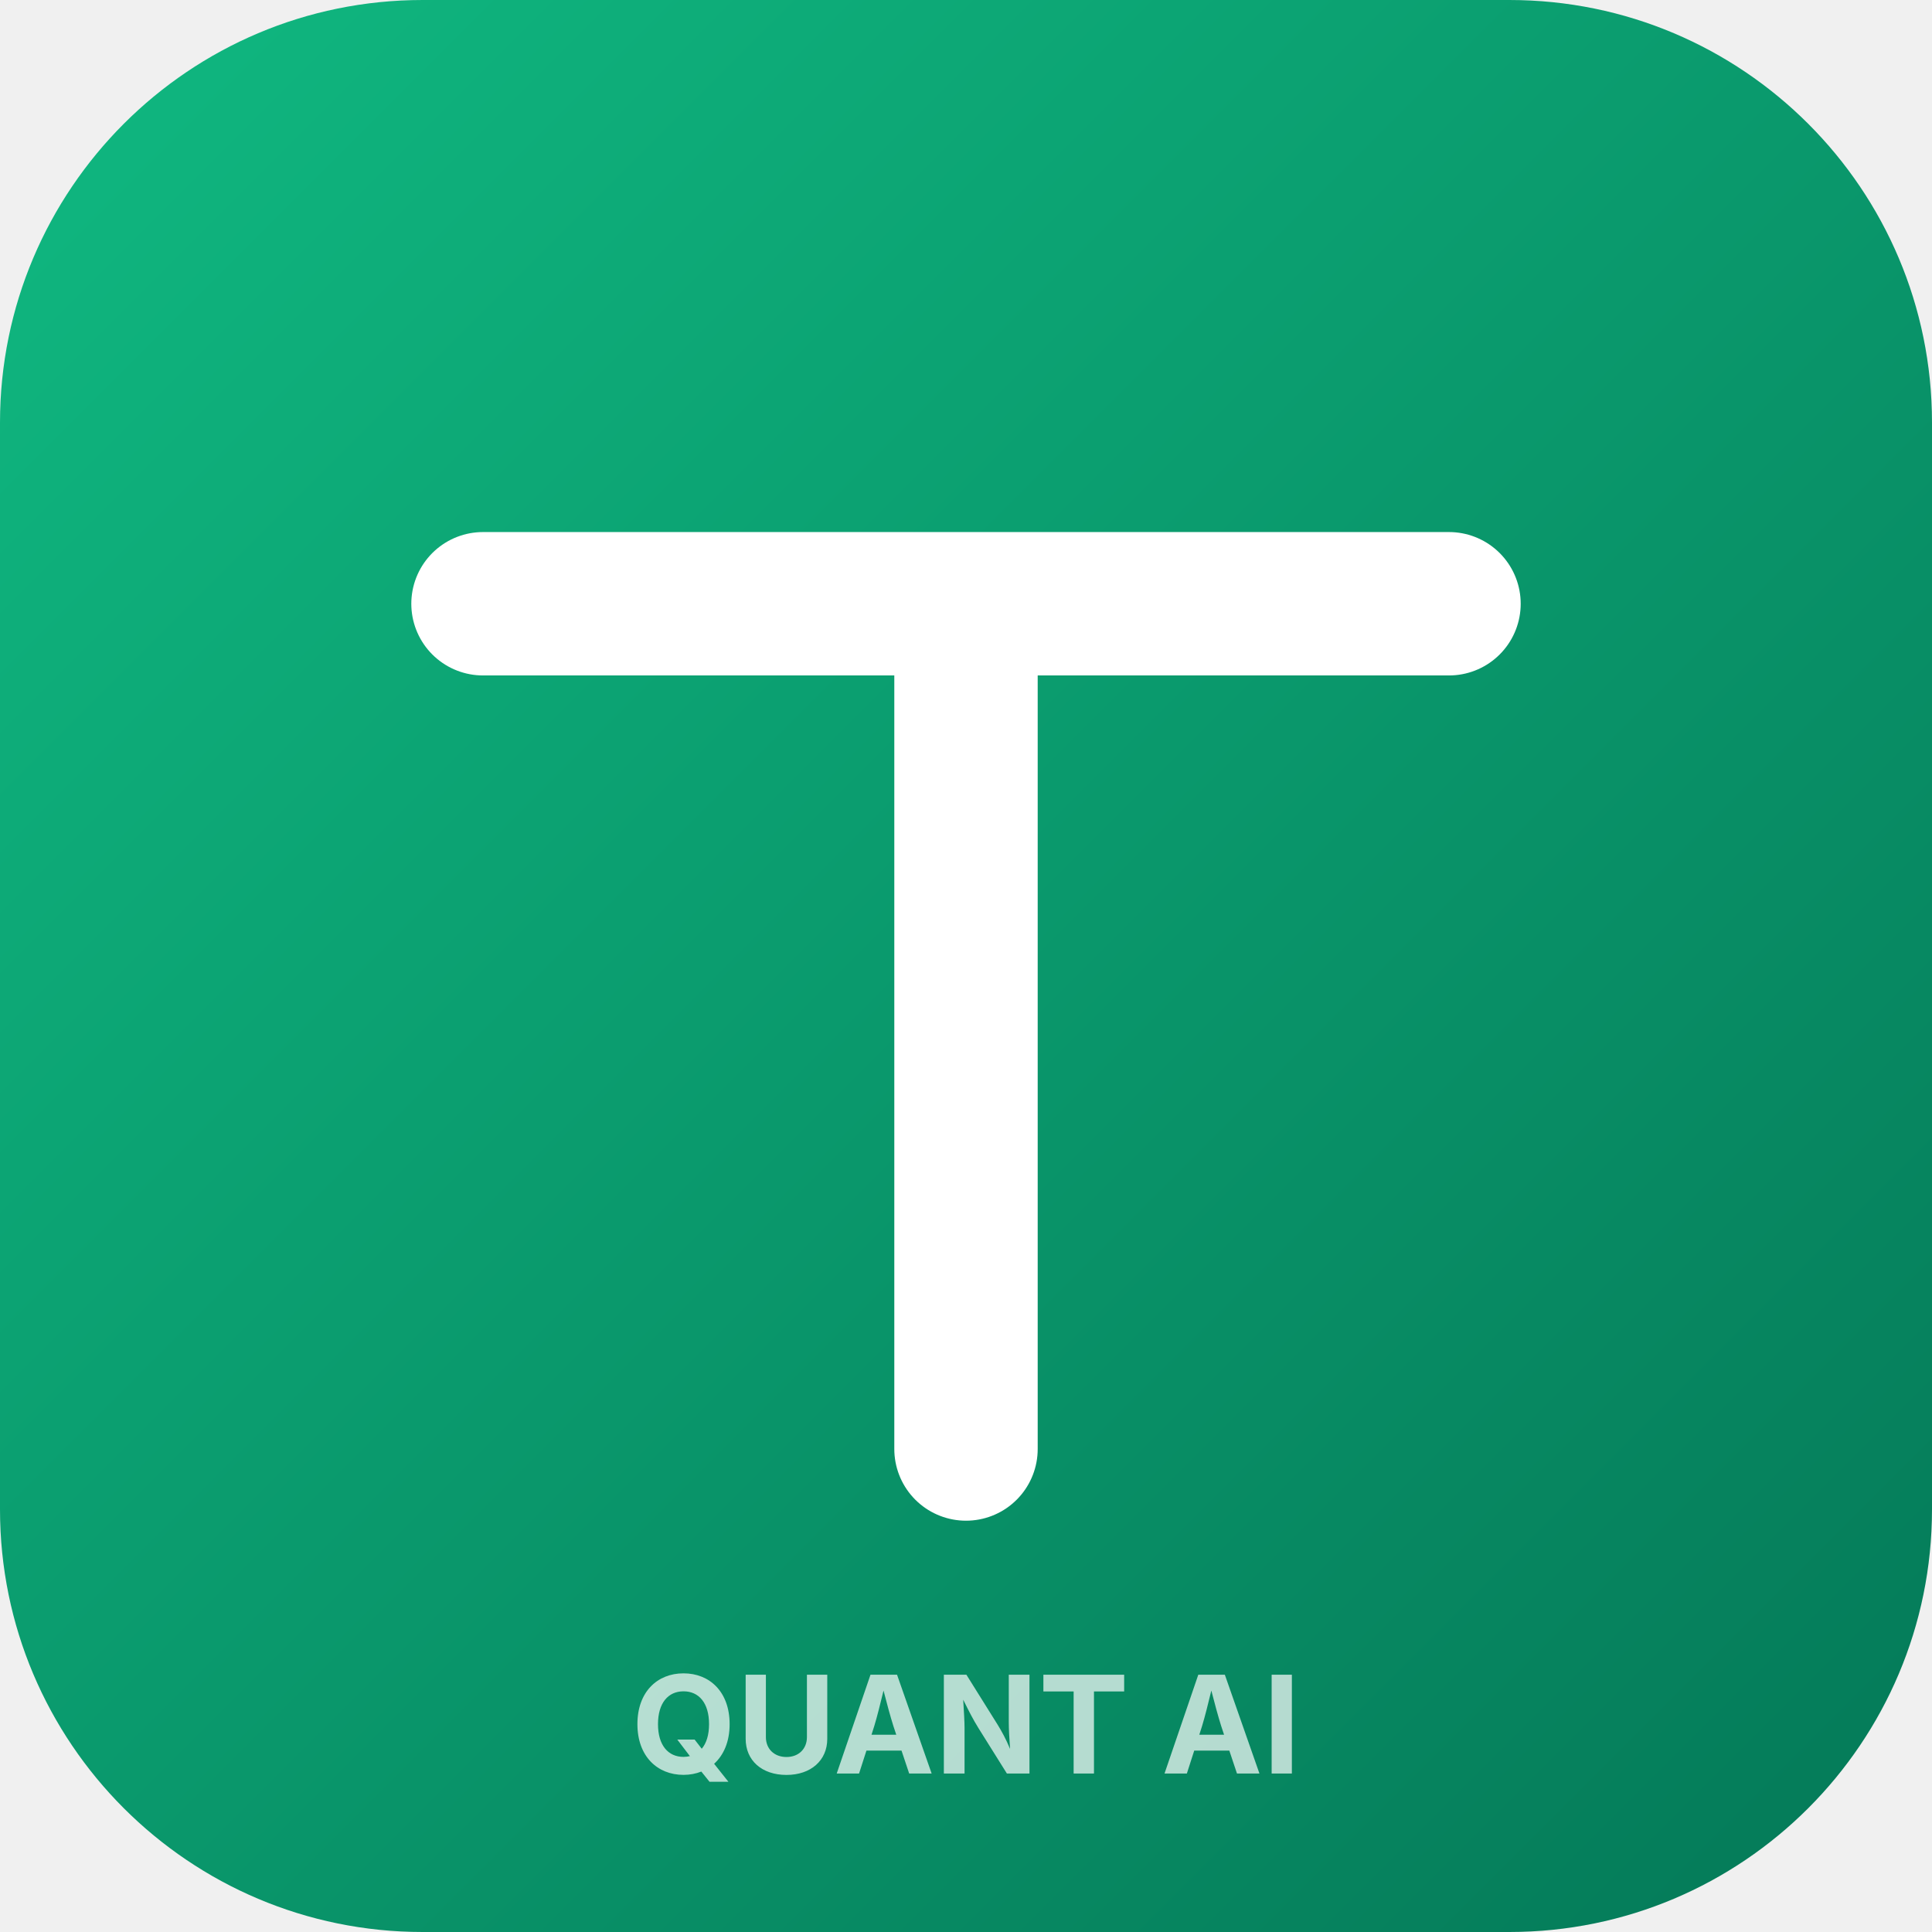
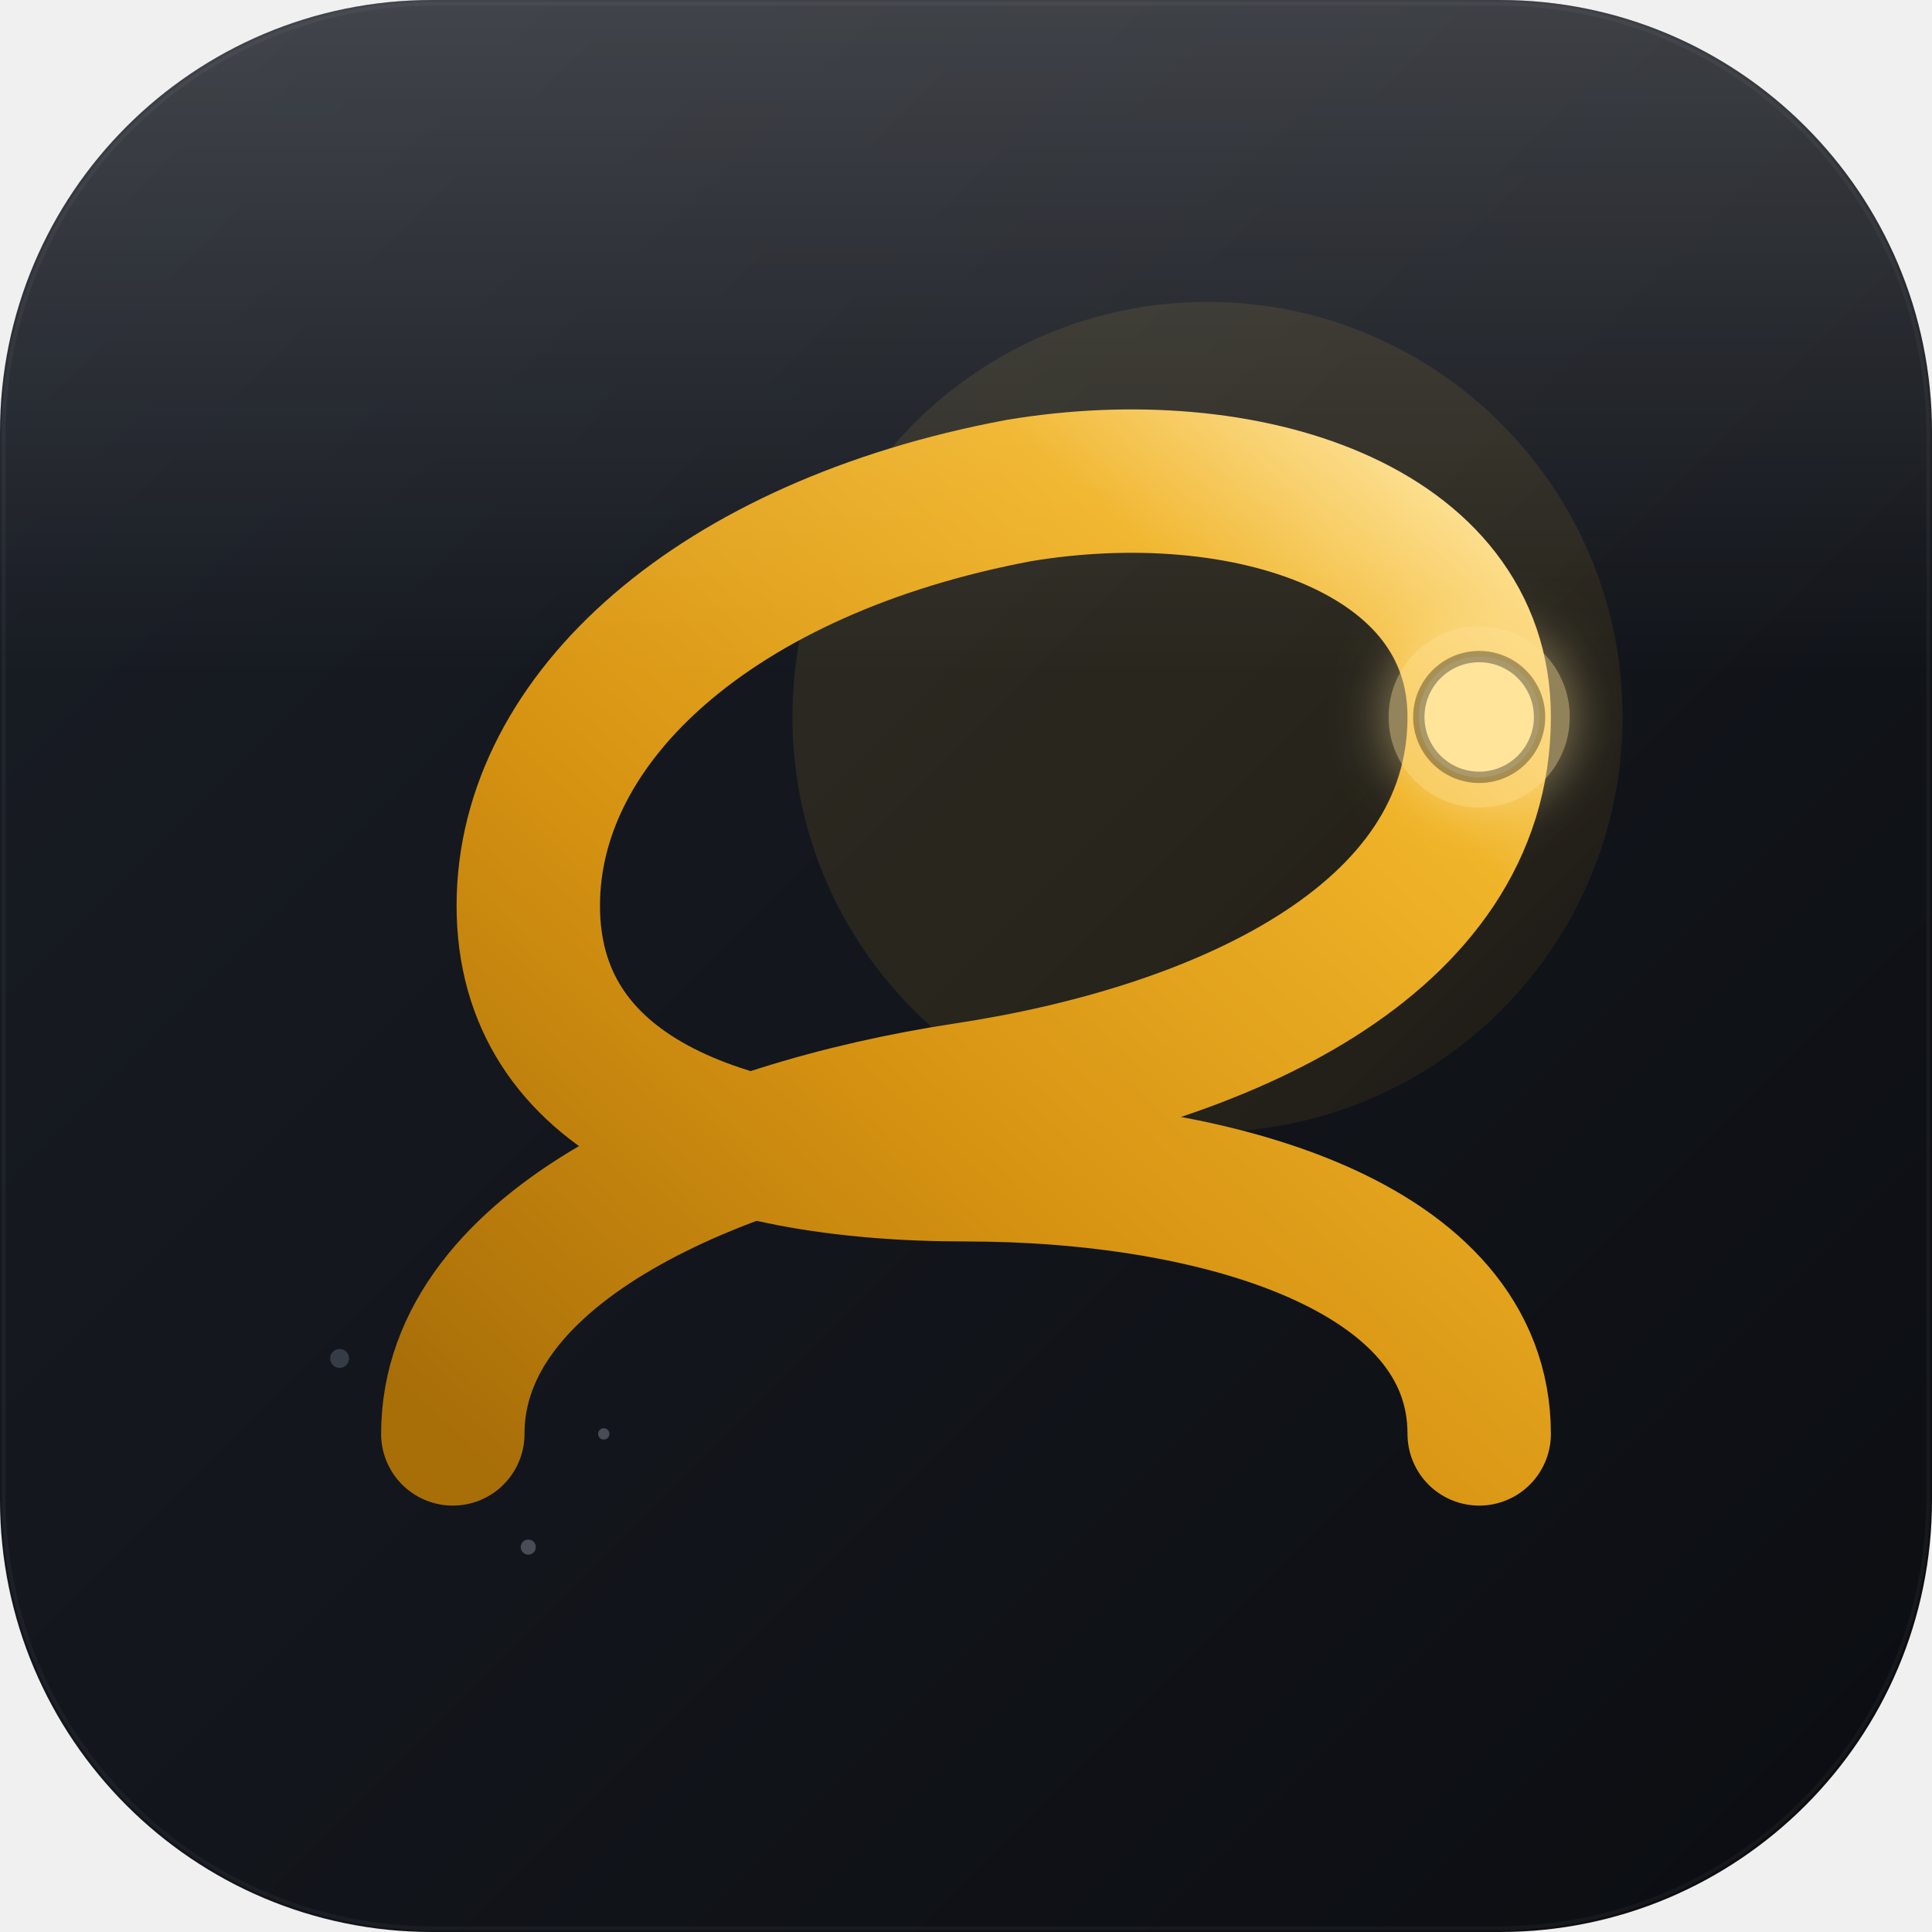
- <svg xmlns="http://www.w3.org/2000/svg" viewBox="0 0 512 512">
+ <svg xmlns="http://www.w3.org/2000/svg" viewBox="0 0 1024 1024">
  <defs>
-     <linearGradient id="bg" x1="0%" y1="0%" x2="100%" y2="100%">
-       <stop offset="0%" stop-color="#10b981" />
-       <stop offset="100%" stop-color="#047857" />
+     <linearGradient id="char-bg" x1="0" y1="0" x2="1" y2="1">
+       <stop offset="0%" stop-color="#1A1E26" />
+       <stop offset="100%" stop-color="#0B0D11" />
    </linearGradient>
+     <linearGradient id="gold-bg" x1="0" y1="0" x2="1" y2="1">
+       <stop offset="0%" stop-color="#F5C84F" />
+       <stop offset="55%" stop-color="#F0B429" />
+       <stop offset="100%" stop-color="#A86E08" />
+     </linearGradient>
+     <linearGradient id="line-gold" x1="0" y1="1" x2="1" y2="0">
+       <stop offset="0%" stop-color="#A86E08" />
+       <stop offset="40%" stop-color="#D69312" />
+       <stop offset="80%" stop-color="#F0B429" />
+       <stop offset="100%" stop-color="#FFE49A" />
+     </linearGradient>
+     <linearGradient id="gold-gloss" x1="0.5" y1="0" x2="0.5" y2="1">
+       <stop offset="0%" stop-color="#FFFFFF" stop-opacity="0.18" />
+       <stop offset="35%" stop-color="#FFFFFF" stop-opacity="0" />
+     </linearGradient>
+     <filter id="glow" x="-50%" y="-50%" width="200%" height="200%">
+       <feGaussianBlur stdDeviation="14" result="blur" />
+       <feMerge>
+         <feMergeNode in="blur" />
+         <feMergeNode in="SourceGraphic" />
+       </feMerge>
+     </filter>
  </defs>
-   <rect width="512" height="512" rx="112" fill="url(#bg)" />
-   <path d="M128 160 L384 160 M256 160 L256 384" stroke="white" stroke-width="38" stroke-linecap="round" />
-   <text x="256" y="470" font-family="Inter,system-ui,sans-serif" font-size="36" font-weight="700" text-anchor="middle" fill="white" opacity="0.7">QUANT AI</text>
+   <rect width="1024" height="1024" rx="229" fill="url(#char-bg)" />
+   <rect x="2" y="2" width="1020" height="1020" rx="228" fill="none" stroke="rgba(255,255,255,0.04)" stroke-width="2" />
+   <circle cx="640" cy="380" r="220" fill="url(#gold-bg)" opacity="0.10" />
+   <g opacity="0.5">
+     <circle cx="220" cy="780" r="6" fill="#7C8392" />
+     <circle cx="280" cy="820" r="4" fill="#7C8392" />
+     <circle cx="180" cy="720" r="5" fill="#5A6170" />
+     <circle cx="320" cy="760" r="3" fill="#7C8392" />
+     <circle cx="240" cy="700" r="3" fill="#5A6170" />
+   </g>
+   <path d="M 240 760 C 240 660, 380 600, 512 580 C 644 560, 784 500, 784 380 C 784 280, 660 240, 540 260 C 380 290, 280 380, 280 480 C 280 580, 380 620, 512 620 C 644 620, 784 660, 784 760" fill="none" stroke="url(#line-gold)" stroke-width="76" stroke-linecap="round" stroke-linejoin="round" />
+   <circle cx="784" cy="380" r="48" fill="#FFE49A" filter="url(#glow)" opacity="0.5" />
+   <circle cx="784" cy="380" r="32" fill="#FFE49A" />
+   <circle cx="784" cy="380" r="32" fill="none" stroke="#0B0D11" stroke-width="6" opacity="0.35" />
+   <rect width="1024" height="1024" rx="229" fill="url(#gold-gloss)" />
</svg>
